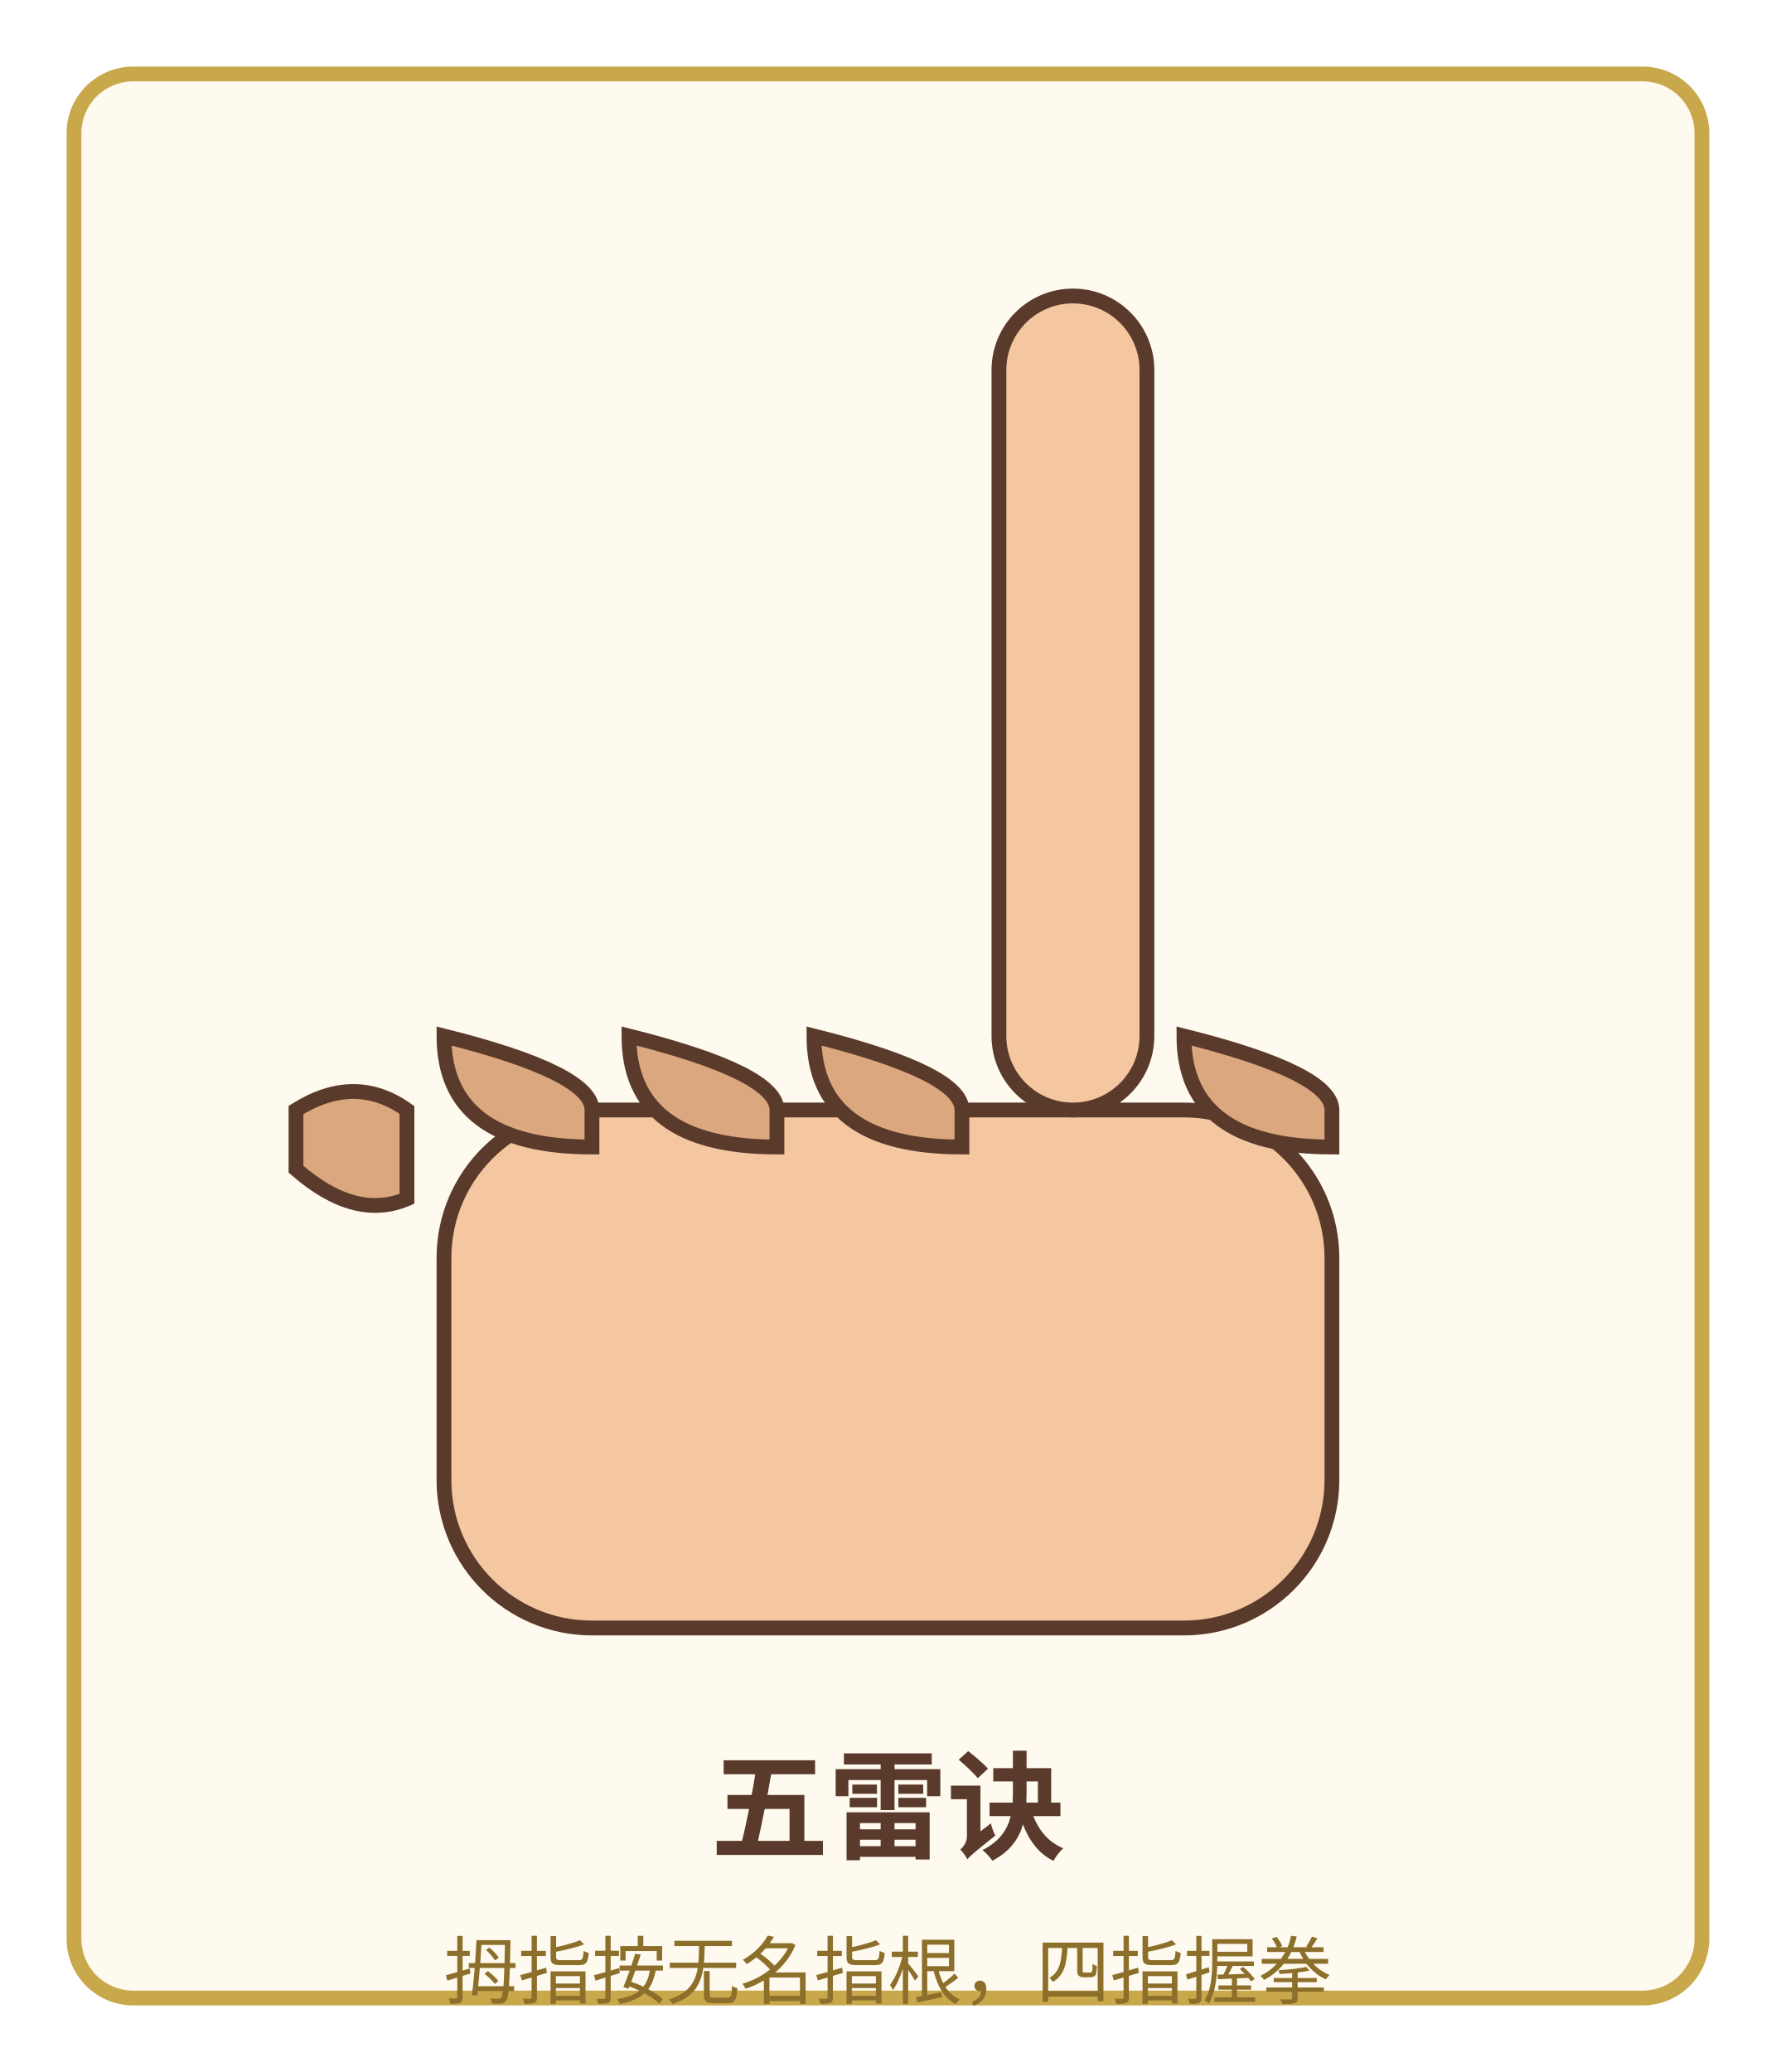
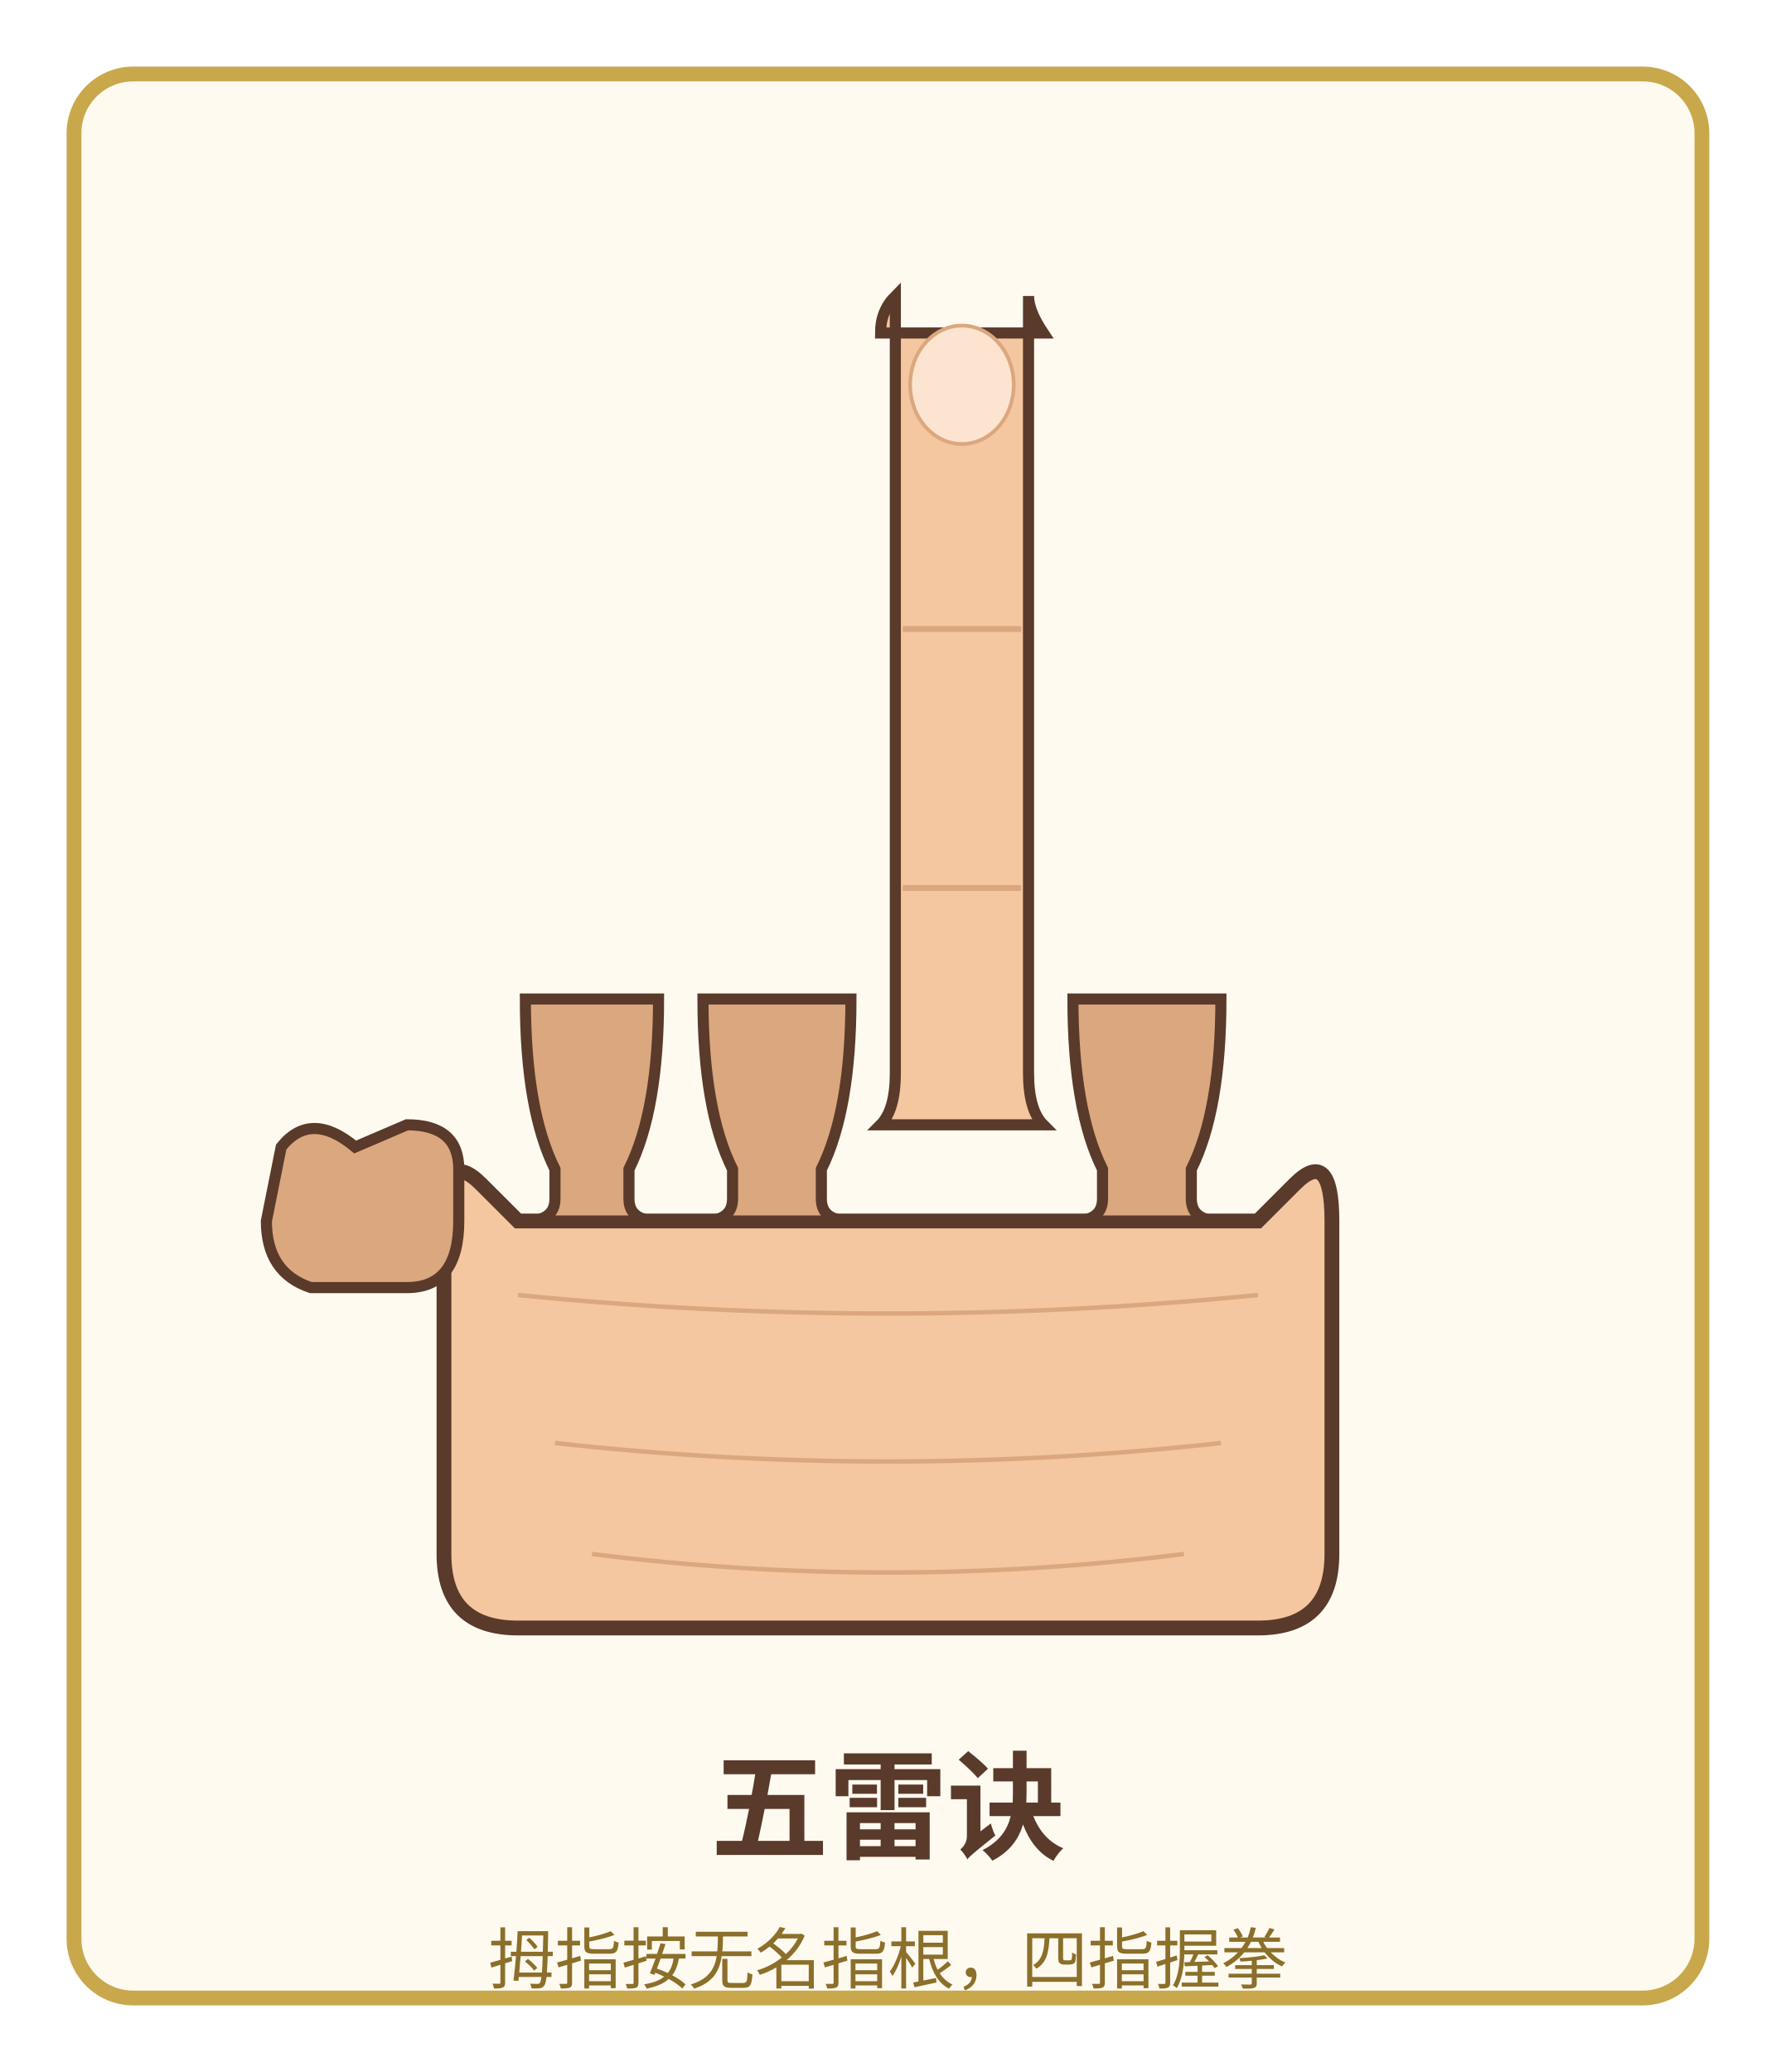
<svg xmlns="http://www.w3.org/2000/svg" viewBox="0 0 240 280" width="180">
  <rect x="10" y="10" width="220" height="260" fill="#fffaf0" stroke="#c9a84c" stroke-width="2" rx="8" />
-   <rect x="60" y="150" width="120" height="70" rx="20" fill="#f4c7a1" stroke="#5a3a2a" stroke-width="2" />
-   <path d="M 60 140 Q 60 155 80 155 L 80 150 Q 80 145 60 140 Z" fill="#dba77e" stroke="#5a3a2a" stroke-width="2" />
-   <path d="M 85 140 Q 85 155 105 155 L 105 150 Q 105 145 85 140 Z" fill="#dba77e" stroke="#5a3a2a" stroke-width="2" />
-   <path d="M 110 140 Q 110 155 130 155 L 130 150 Q 130 145 110 140 Z" fill="#dba77e" stroke="#5a3a2a" stroke-width="2" />
-   <rect x="135" y="40" width="20" height="110" rx="10" fill="#f4c7a1" stroke="#5a3a2a" stroke-width="2" />
-   <path d="M 160 140 Q 160 155 180 155 L 180 150 Q 180 145 160 140 Z" fill="#dba77e" stroke="#5a3a2a" stroke-width="2" />
-   <path d="M 40 150 Q 48 145 55 150 L 55 162 Q 48 165 40 158 Z" fill="#dba77e" stroke="#5a3a2a" stroke-width="2" />
+   <path d="M 65 160 Q 60 155 60 165 L 60 210 Q 60 220 70 220 L 170 220 Q 180 220 180 210 L 180 165 Q 180 155 175 160 L 170 165 L 70 165 Z" fill="#f4c7a1" stroke="#5a3a2a" stroke-width="2" />
+   <path d="M 70 175 Q 120 180 170 175" fill="none" stroke="#dba77e" stroke-width="0.6" />
+   <path d="M 75 195 Q 120 200 165 195" fill="none" stroke="#dba77e" stroke-width="0.6" />
+   <path d="M 80 210 Q 120 215 160 210" fill="none" stroke="#dba77e" stroke-width="0.6" />
+   <path d="M 71 135 Q 71 150 75 158 L 75 162 Q 75 165 71 165 L 89 165 Q 85 165 85 162 L 85 158 Q 89 150 89 135 Z" fill="#dba77e" stroke="#5a3a2a" stroke-width="1.5" />
+   <path d="M 95 135 Q 95 150 99 158 L 99 162 Q 99 165 95 165 L 115 165 Q 111 165 111 162 L 111 158 Q 115 150 115 135 Z" fill="#dba77e" stroke="#5a3a2a" stroke-width="1.5" />
+   <path d="M 119 45 Q 119 42 121 40 L 121 145 Q 121 150 119 152 L 141 152 Q 139 150 139 145 L 139 40 Q 139 42 141 45 Z" fill="#f4c7a1" stroke="#5a3a2a" stroke-width="1.5" />
+   <line x1="122" y1="85" x2="138" y2="85" stroke="#dba77e" stroke-width="0.8" />
+   <line x1="122" y1="120" x2="138" y2="120" stroke="#dba77e" stroke-width="0.8" />
+   <ellipse cx="130" cy="52" rx="7" ry="8" fill="#fce4d0" stroke="#dba77e" stroke-width="0.5" />
+   <path d="M 145 135 Q 145 150 149 158 L 149 162 Q 149 165 145 165 L 165 165 Q 161 165 161 162 L 161 158 Q 165 150 165 135 Z" fill="#dba77e" stroke="#5a3a2a" stroke-width="1.5" />
+   <path d="M 48 155 Q 42 150 38 155 L 36 165 Q 36 172 42 174 L 55 174 Q 62 174 62 165 L 62 158 Q 62 152 55 152 Z" fill="#dba77e" stroke="#5a3a2a" stroke-width="1.5" />
  <text x="120" y="250" text-anchor="middle" font-size="16" font-family="'Noto Serif SC',serif" font-weight="bold" fill="#5a3a2a">五雷诀</text>
-   <text x="120" y="270" text-anchor="middle" font-size="10" font-family="'Noto Serif SC',serif" fill="#8b6f2a">拇指按无名指根，四指握拳</text>
+   <text x="120" y="268" text-anchor="middle" font-size="9" font-family="'Noto Serif SC',serif" fill="#8b6f2a">拇指按无名指根，四指握拳</text>
</svg>
